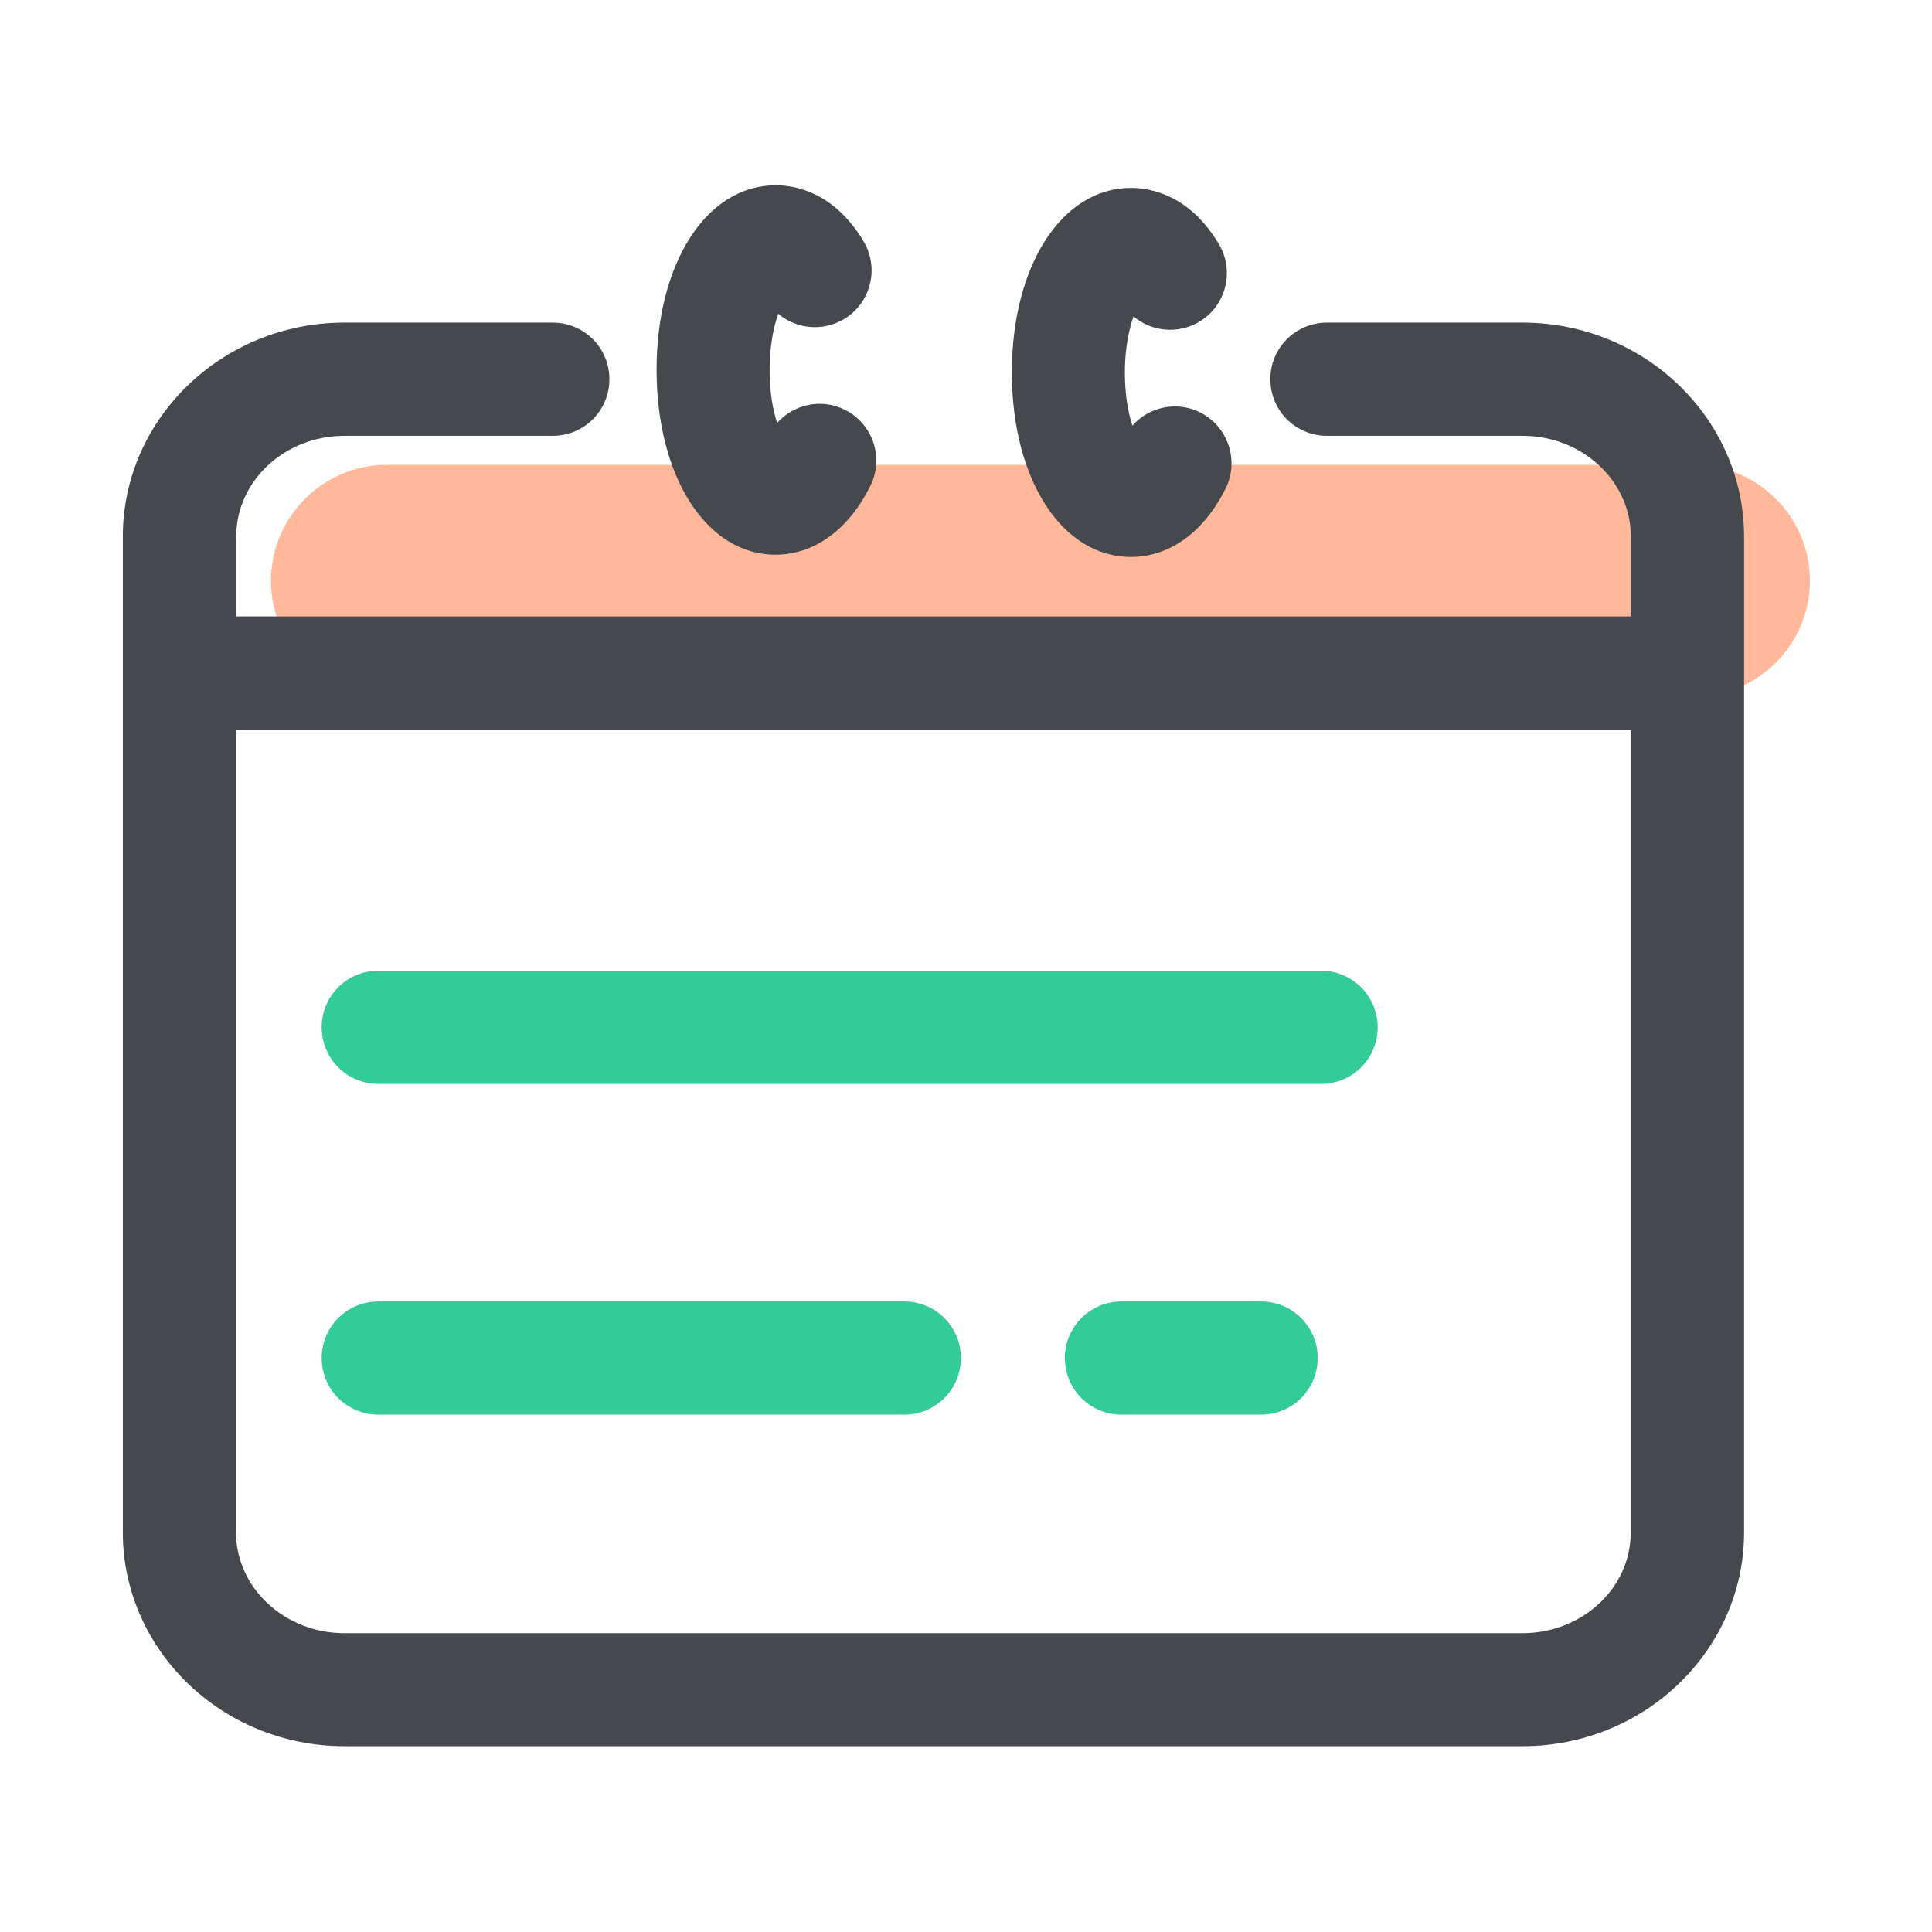
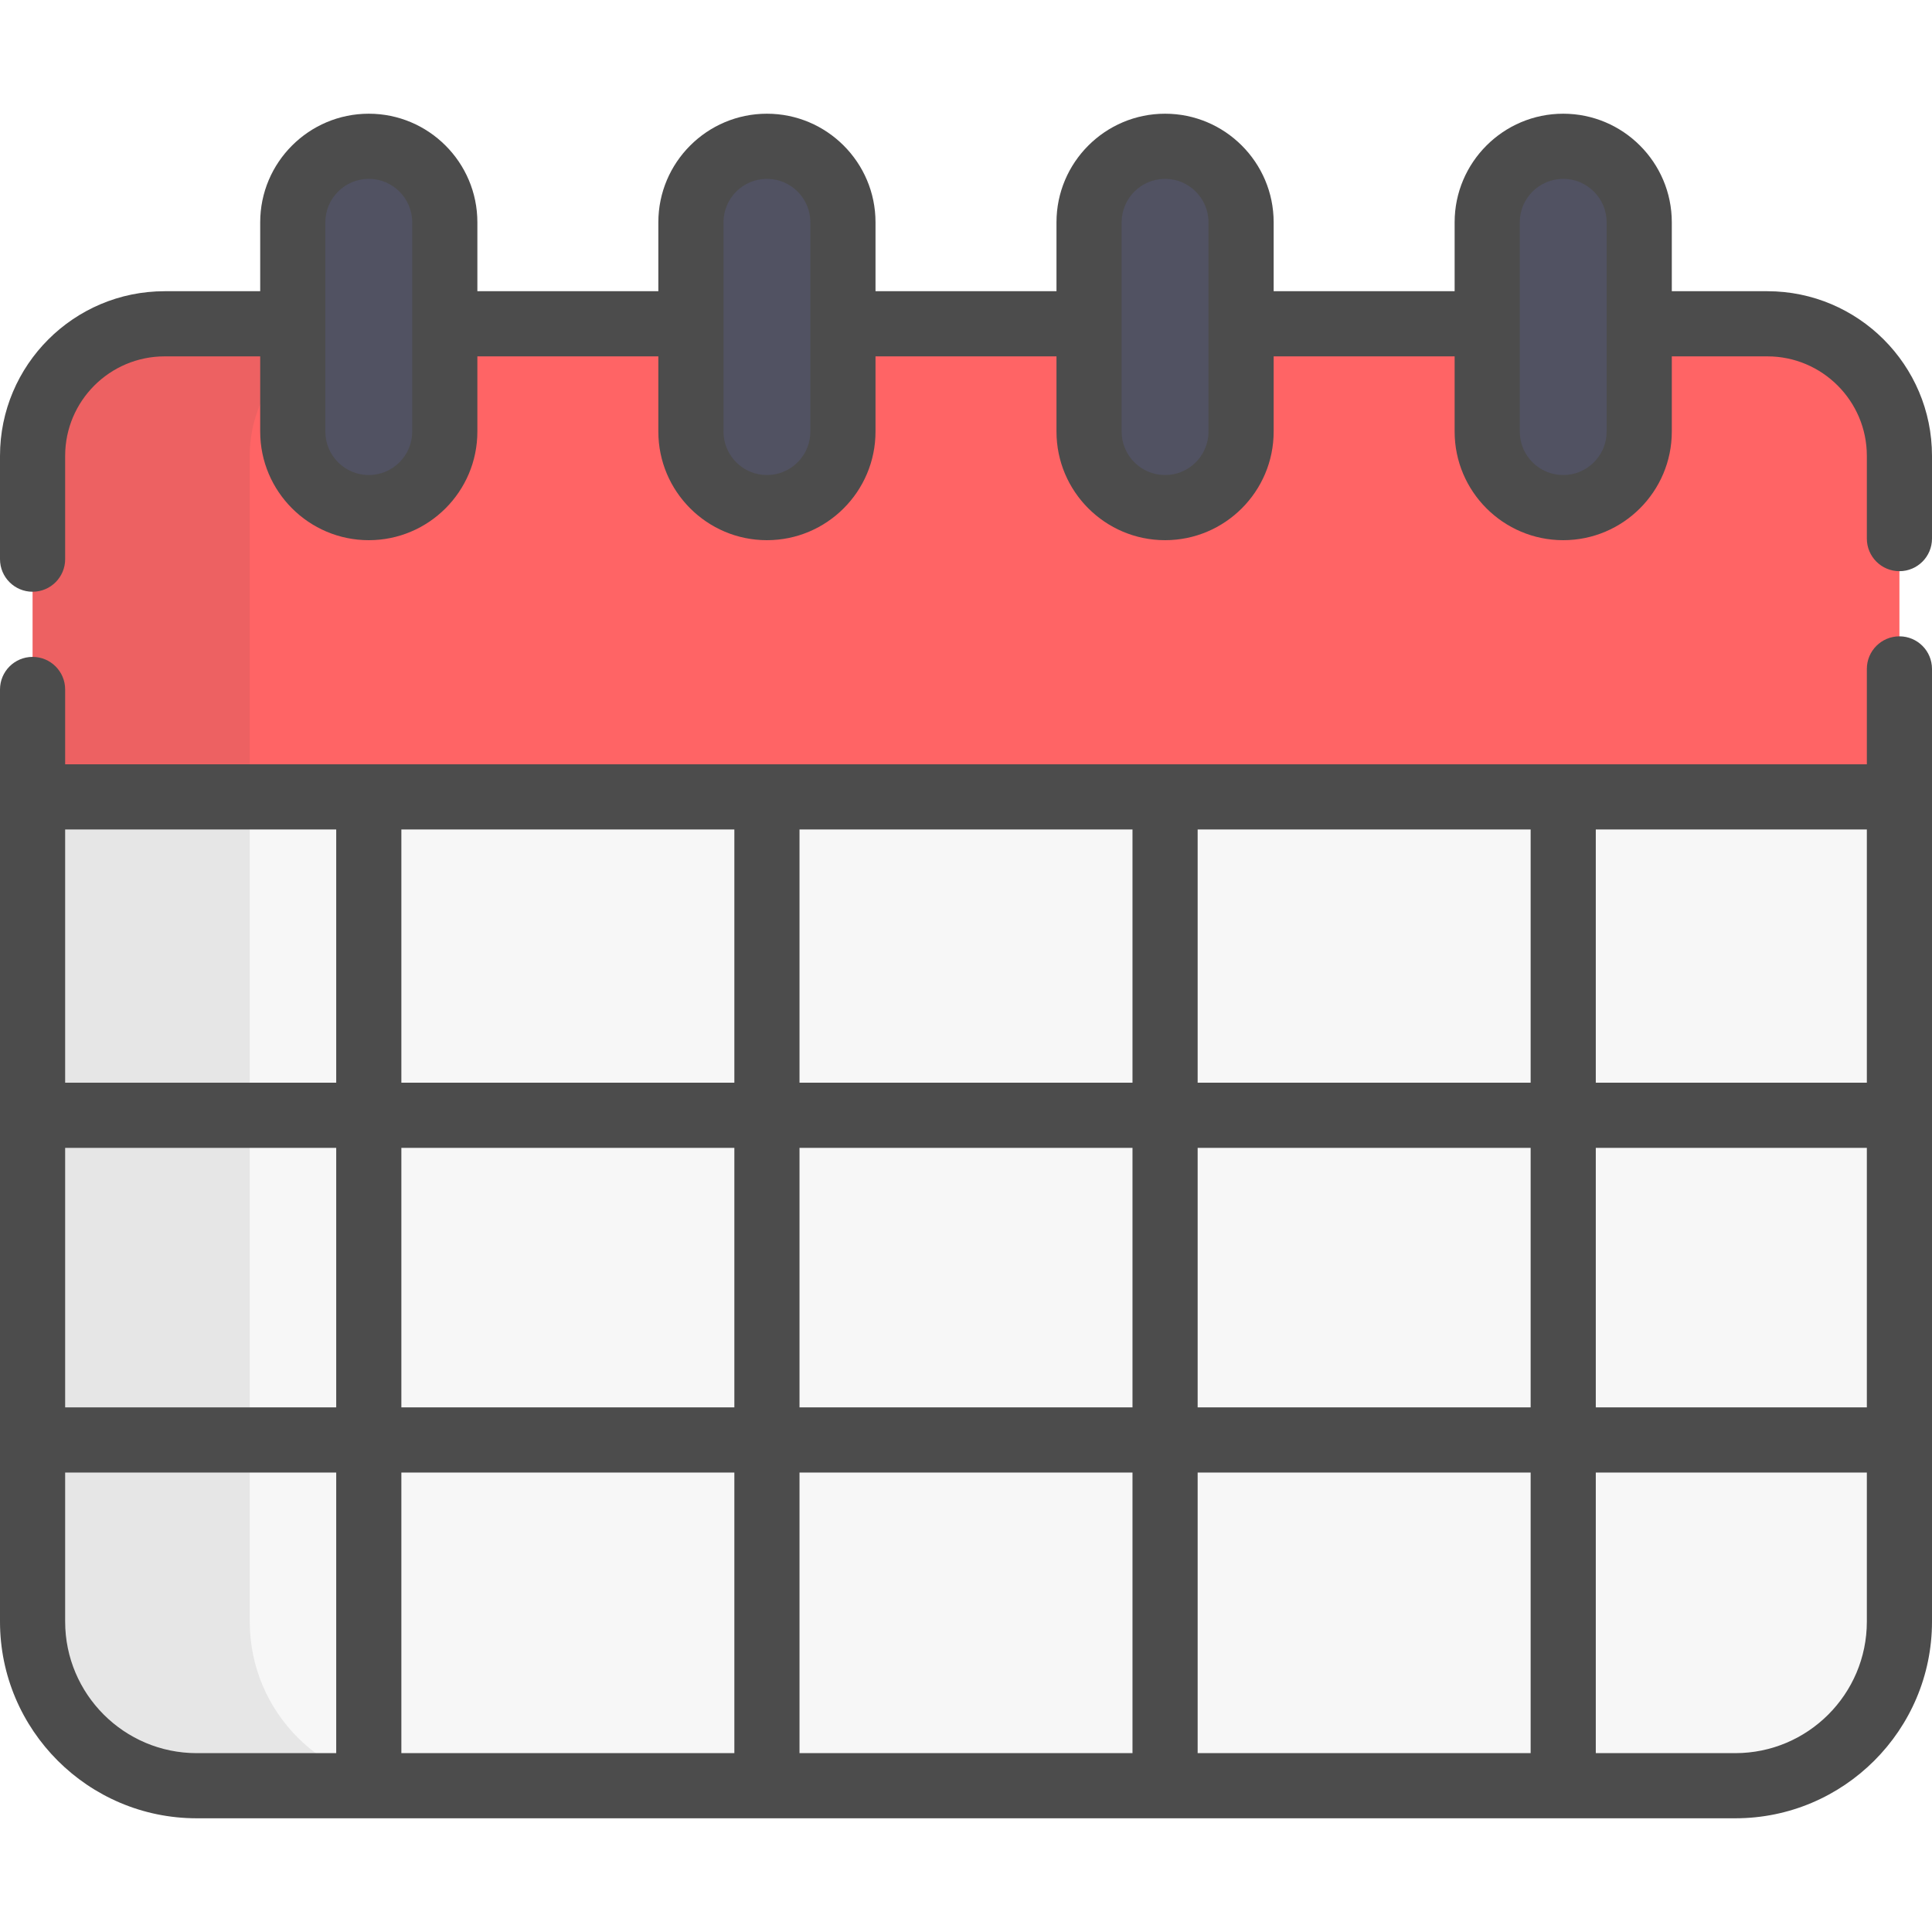
- <svg xmlns="http://www.w3.org/2000/svg" width="800px" height="800px" viewBox="0 0 1024 1024" class="icon" version="1.1">
-   <path d="M897.9 369.2H205c-33.8 0-61.4-27.6-61.4-61.4s27.6-61.4 61.4-61.4h692.9c33.8 0 61.4 27.6 61.4 61.4s-27.6 61.4-61.4 61.4z" fill="#FFB89A" />
-   <path d="M807 171H703.3c-16.6 0-30 13.4-30 30s13.4 30 30 30H807c31.6 0 57.4 24 57.4 53.4v42.3H125.2v-42.3c0-29.5 25.7-53.4 57.4-53.4H293c16.6 0 30-13.4 30-30s-13.4-30-30-30H182.5c-64.7 0-117.4 50.9-117.4 113.4v527.7c0 62.5 52.7 113.4 117.4 113.4H807c64.7 0 117.4-50.9 117.4-113.4V284.5c0-62.6-52.7-113.5-117.4-113.5z m0 694.6H182.5c-31.6 0-57.4-24-57.4-53.4V386.8h739.2v425.4c0.1 29.5-25.7 53.4-57.3 53.4z" fill="#45484C" />
-   <path d="M447.6 217.1c-12.4-6.1-27-2.8-35.7 7.1-2.2-6.7-4-16.2-4-28.1 0-13 2.2-23 4.6-29.8 9.5 8.1 23.5 9.6 34.9 2.8 14.2-8.5 18.8-27 10.3-41.2-15.5-25.9-35.9-29.7-46.6-29.7-36.6 0-63.1 41.2-63.1 97.8s26.4 98 63 98c20.6 0 39-13.4 50.4-36.7 7.3-14.9 1.1-32.9-13.8-40.2zM635.9 218.5c-12.4-6.1-27-2.8-35.7 7.1-2.2-6.7-4-16.2-4-28.1 0-13 2.2-23 4.6-29.8 9.5 8.1 23.5 9.6 34.9 2.8 14.2-8.5 18.8-27 10.3-41.2-15.5-25.9-35.9-29.7-46.6-29.7-36.6 0-63.1 41.2-63.1 97.8s26.5 97.8 63.1 97.8c20.6 0 39-13.4 50.4-36.7 7.1-14.7 0.9-32.7-13.9-40z" fill="#45484C" />
-   <path d="M700.2 514.5H200.5c-16.6 0-30 13.4-30 30s13.4 30 30 30h499.7c16.6 0 30-13.4 30-30s-13.5-30-30-30zM668.4 689.8h-74c-16.6 0-30 13.4-30 30s13.4 30 30 30h74c16.6 0 30-13.4 30-30s-13.4-30-30-30zM479.3 689.8H200.5c-16.6 0-30 13.4-30 30s13.4 30 30 30h278.8c16.6 0 30-13.4 30-30s-13.4-30-30-30z" fill="#33CC99" />
+ <svg xmlns="http://www.w3.org/2000/svg" height="800px" width="800px" version="1.1" id="Layer_1" viewBox="0 0 511.999 511.999" xml:space="preserve" fill="#4c4c4c">
+   <g id="SVGRepo_bgCarrier" stroke-width="0" />
+   <g id="SVGRepo_tracerCarrier" stroke-linecap="round" stroke-linejoin="round" />
+   <g id="SVGRepo_iconCarrier">
+     <path style="fill:#f7f7f7;" d="M8.633,211.181v218.561c0,24.019,19.471,43.49,43.49,43.49h407.753 c24.019,0,43.49-19.471,43.49-43.49V211.181H8.633z" />
+     <path style="fill:#FF6465;" d="M43.632,85.808c-19.33,0-34.999,15.669-34.999,34.999v90.375h494.734v-90.375 c0-19.33-15.669-34.999-34.999-34.999H43.632z" />
+     <path style="opacity:0.1;enable-background:new ;" d="M66.185,429.742V120.807c0-19.33,15.669-34.999,34.999-34.999H43.632 c-19.33,0-34.999,15.669-34.999,34.999v308.936c0,24.019,19.471,43.49,43.49,43.49h57.552 C85.656,473.232,66.185,453.761,66.185,429.742z" />
+     <g>
+       <path style="fill:#515262;" d="M97.732,134.522c-11.125,0-20.143-9.018-20.143-20.143V58.91c0-11.125,9.018-20.143,20.143-20.143 s20.143,9.018,20.143,20.143v55.469C117.875,125.504,108.857,134.522,97.732,134.522z" />
+       <path style="fill:#515262;" d="M203.244,134.522c-11.125,0-20.143-9.018-20.143-20.143V58.91c0-11.125,9.018-20.143,20.143-20.143 c11.125,0,20.143,9.018,20.143,20.143v55.469C223.387,125.504,214.369,134.522,203.244,134.522z" />
+       <path style="fill:#515262;" d="M308.756,134.522c-11.125,0-20.143-9.018-20.143-20.143V58.91c0-11.125,9.018-20.143,20.143-20.143 c11.125,0,20.143,9.018,20.143,20.143v55.469C328.899,125.504,319.881,134.522,308.756,134.522z" />
+       <path style="fill:#515262;" d="M414.268,134.522c-11.125,0-20.143-9.018-20.143-20.143V58.91c0-11.125,9.018-20.143,20.143-20.143 c11.125,0,20.143,9.018,20.143,20.143v55.469C434.411,125.504,425.393,134.522,414.268,134.522z" />
+     </g>
+     <path d="M203.244,30.134c-15.867,0-28.776,12.909-28.776,28.776v18.265h-47.96V58.91c0-15.867-12.909-28.776-28.776-28.776 S68.956,43.043,68.956,58.91v18.265H43.632C19.572,77.175,0,96.747,0,120.807v27.378c0,4.768,3.865,8.633,8.633,8.633 s8.633-3.865,8.633-8.633v-27.378c0-14.539,11.827-26.366,26.366-26.366h25.323v19.938c0,15.867,12.909,28.776,28.776,28.776l0,0 l0,0c15.867,0,28.776-12.909,28.776-28.776V94.441h47.96v19.938c0,15.867,12.909,28.776,28.776,28.776s28.776-12.909,28.776-28.776 V94.441h47.96v19.938c0,15.867,12.909,28.776,28.776,28.776s28.776-12.909,28.776-28.776V94.441h47.961v19.938 c0,15.867,12.909,28.776,28.776,28.776c15.867,0,28.776-12.909,28.776-28.776V94.441h25.323c14.538,0,26.366,11.828,26.366,26.366 v21.929c0,4.768,3.865,8.633,8.633,8.633s8.633-3.865,8.633-8.633v-21.929c0-24.059-19.572-43.632-43.632-43.632h-25.323V58.91 c0-15.867-12.909-28.776-28.776-28.776c-15.867,0-28.776,12.909-28.776,28.776v18.265h-47.961V58.91 c0-15.867-12.909-28.776-28.776-28.776c-15.867,0-28.776,12.909-28.776,28.776v18.265h-47.96V58.91 C232.02,43.043,219.111,30.134,203.244,30.134z M109.241,114.379c0,6.347-5.164,11.51-11.51,11.51c-6.347,0-11.51-5.164-11.51-11.51 V58.91c0-6.347,5.164-11.51,11.51-11.51c6.347,0,11.51,5.164,11.51,11.51V114.379z M214.754,114.379c0,0.397-0.021,0.788-0.06,1.175 c-0.551,5.41-4.865,9.724-10.275,10.275c-0.387,0.039-0.778,0.06-1.175,0.06s-0.788-0.021-1.175-0.06 c-5.411-0.551-9.724-4.865-10.275-10.275c-0.039-0.387-0.06-0.778-0.06-1.175V58.91c0-6.347,5.164-11.51,11.51-11.51 c6.347,0,11.51,5.164,11.51,11.51V114.379z M402.757,58.91c0-6.347,5.164-11.51,11.51-11.51s11.51,5.164,11.51,11.51v55.469 c0,0.397-0.021,0.788-0.06,1.175c-0.551,5.41-4.865,9.724-10.275,10.275c-0.387,0.039-0.778,0.06-1.175,0.06 c-0.397,0-0.788-0.021-1.175-0.06c-5.411-0.551-9.724-4.865-10.275-10.275c-0.039-0.387-0.06-0.778-0.06-1.175V58.91z M297.246,58.91c0-6.347,5.164-11.51,11.51-11.51c6.347,0,11.51,5.164,11.51,11.51v55.469c0,0.397-0.021,0.788-0.06,1.175 c-0.551,5.41-4.865,9.724-10.275,10.275c-0.387,0.039-0.778,0.06-1.175,0.06c-0.397,0-0.788-0.021-1.175-0.06 c-5.411-0.551-9.724-4.865-10.275-10.275c-0.039-0.387-0.06-0.778-0.06-1.175V58.91z" />
+     <path d="M459.876,481.865c28.741,0,52.123-23.382,52.123-52.123V177.267c0-4.768-3.865-8.633-8.633-8.633s-8.633,3.865-8.633,8.633 v25.282H17.266v-19.833c0-4.768-3.865-8.633-8.633-8.633S0,177.948,0,182.716v247.026c0,28.741,23.382,52.123,52.123,52.123H459.876 z M422.901,219.814h71.832v67.115h-71.832V219.814z M422.901,304.194h71.832v68.774h-71.832V304.194z M422.901,390.233h71.832 v39.509c0,19.22-15.637,34.857-34.857,34.857h-36.975L422.901,390.233L422.901,390.233z M317.389,219.814h88.247v67.115h-88.247 V219.814z M317.389,304.194h88.247v68.774h-88.247V304.194z M317.389,390.233h88.247v74.366h-88.247V390.233z M211.877,219.814 h88.246v67.115h-88.246L211.877,219.814L211.877,219.814z M211.877,304.194h88.246v68.774h-88.246L211.877,304.194L211.877,304.194z M211.877,390.233h88.246v74.366h-88.246L211.877,390.233L211.877,390.233z M106.365,219.814h88.246v67.115h-88.246V219.814z M106.365,304.194h88.246v68.774h-88.246V304.194z M106.365,390.233h88.246v74.366h-88.246V390.233z M17.266,219.814h71.833v67.115 H17.266V219.814z M17.266,304.194h71.833v68.774H17.266V304.194z M17.266,429.742v-39.509h71.833v74.366H52.123 C32.903,464.599,17.266,448.962,17.266,429.742z" />
+   </g>
</svg>
